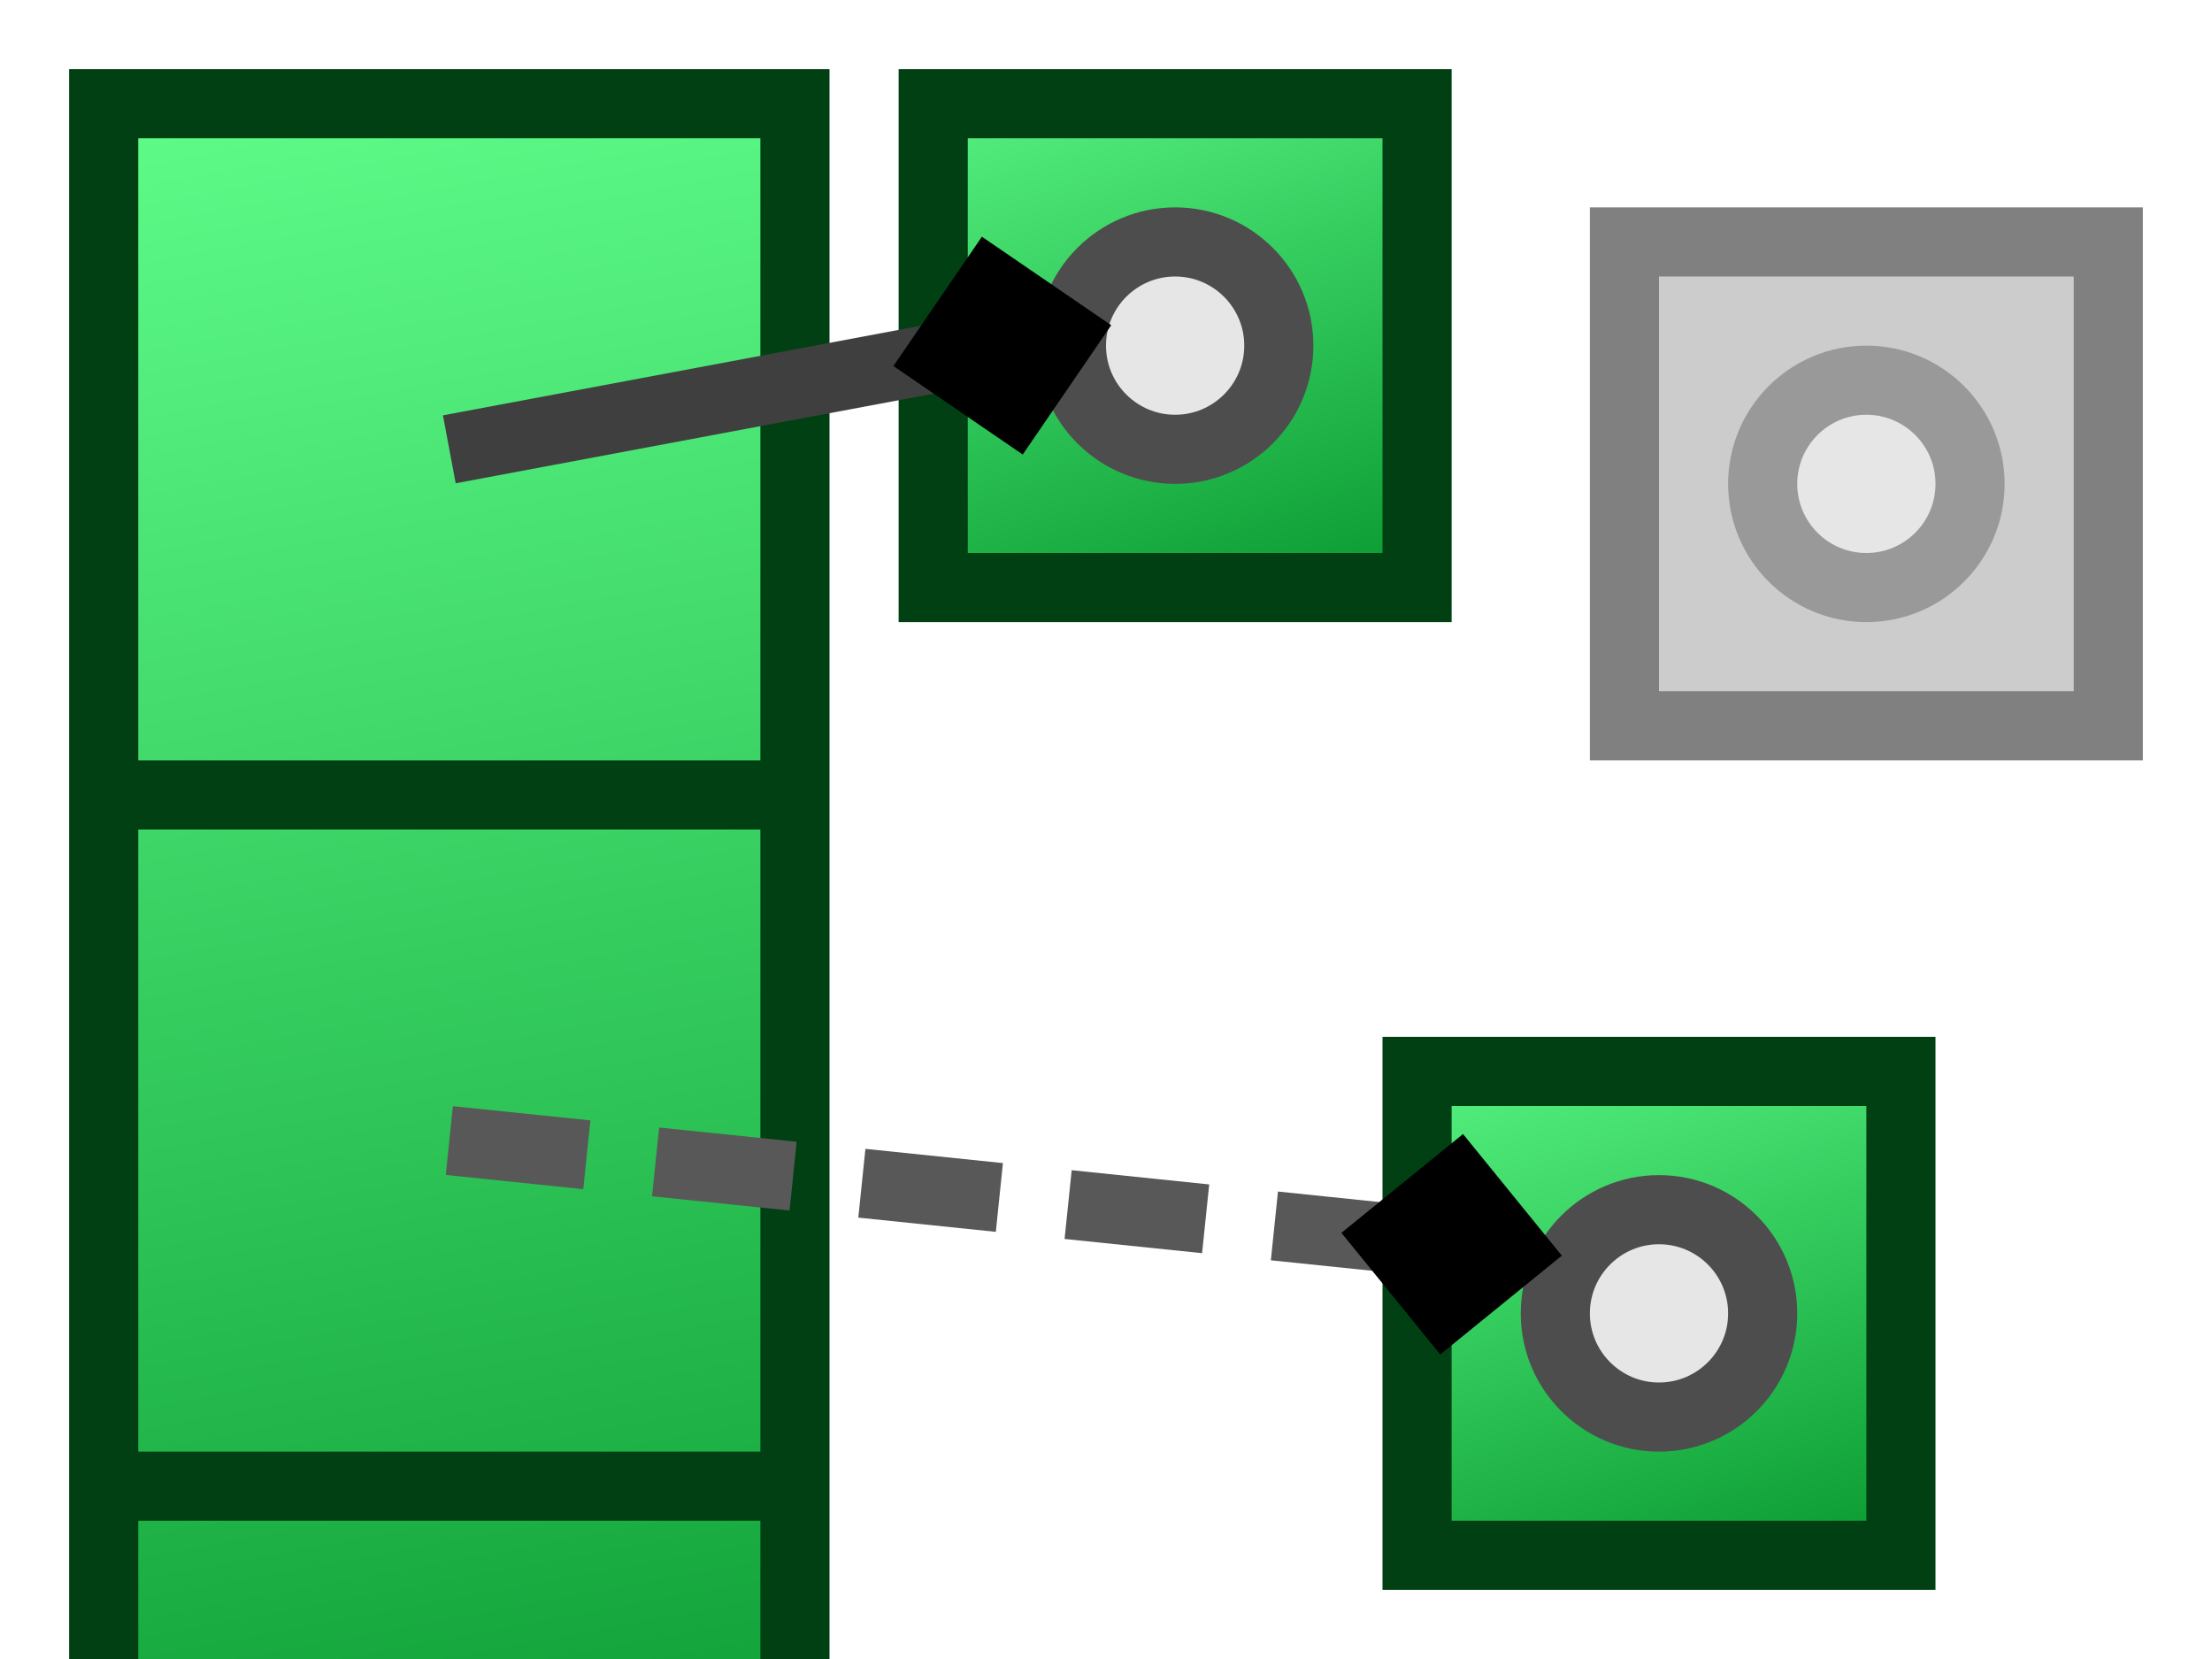
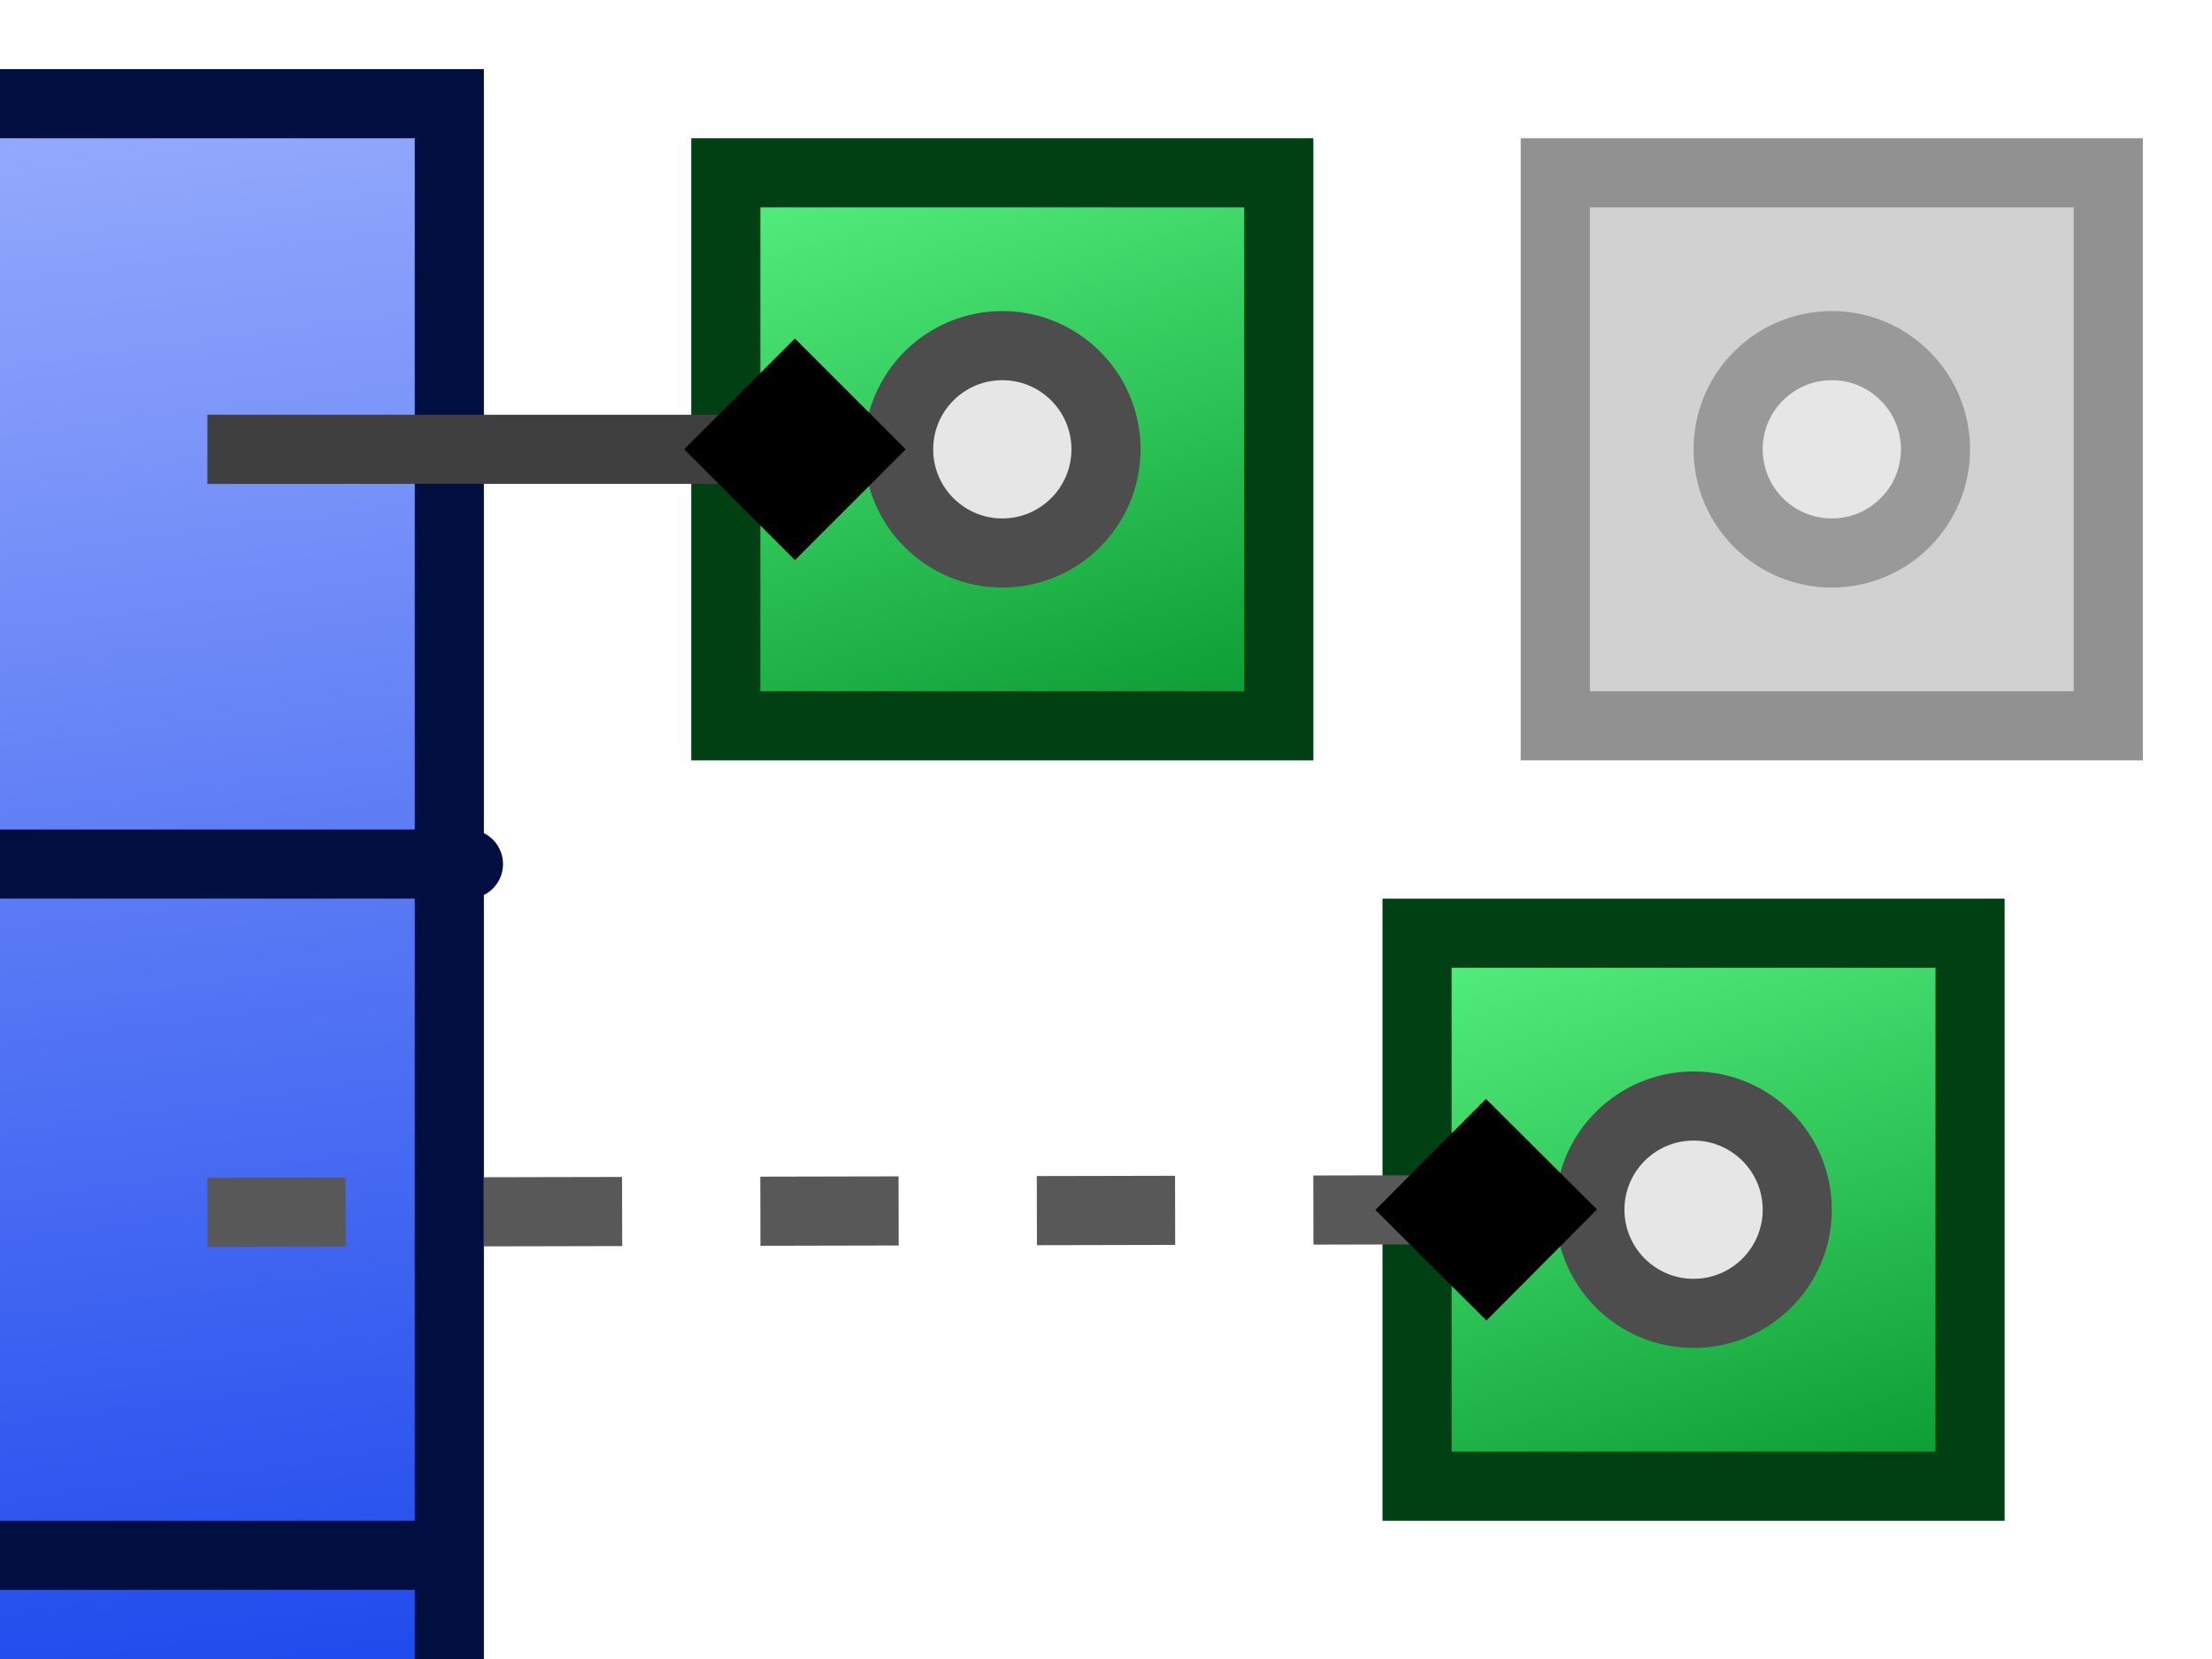
<svg xmlns="http://www.w3.org/2000/svg" xmlns:xlink="http://www.w3.org/1999/xlink" width="32" height="24" id="svg2985" version="1.1">
  <defs id="defs2987">
    <marker orient="auto" refY="0" refX="0" id="DiamondS" style="overflow:visible">
      <path id="path4078" d="M 0,-7.071 -7.071,0 0,7.071 7.071,0 0,-7.071 z" style="fill-rule:evenodd;stroke:#000000;stroke-width:1pt" transform="scale(0.2,0.2)" />
    </marker>
    <linearGradient id="linearGradient3779">
-       <stop style="stop-color:#008f27;stop-opacity:1;" offset="0" id="stop3781" />
-       <stop style="stop-color:#5efb89;stop-opacity:1;" offset="1" id="stop3783" />
+       <stop style="stop-color:#0031e9;stop-opacity:1;" offset="0" id="stop3781" />
+       <stop style="stop-color:#9baffd;stop-opacity:1;" offset="1" id="stop3783" />
    </linearGradient>
-     <linearGradient xlink:href="#linearGradient3779" id="linearGradient3785" x1="9" y1="30.5" x2="3" y2="1.5" gradientUnits="userSpaceOnUse" spreadMethod="pad" gradientTransform="matrix(1.111111,0,0,1,-0.1666668,8)" />
+     <linearGradient xlink:href="#linearGradient3779" id="linearGradient3785" x1="9" y1="30.5" x2="4.65" y2="0.5" gradientUnits="userSpaceOnUse" spreadMethod="pad" gradientTransform="matrix(1.111111,0,0,1,-5.166667,8)" />
    <linearGradient id="linearGradient3779-2">
      <stop style="stop-color:#00f242;stop-opacity:1;" offset="0" id="stop3781-9" />
      <stop style="stop-color:#b1fdc6;stop-opacity:1;" offset="1" id="stop3783-3" />
    </linearGradient>
    <linearGradient gradientTransform="translate(-1,-1)" y2="1.5" x2="3" y1="30.5" x1="9" spreadMethod="pad" gradientUnits="userSpaceOnUse" id="linearGradient3806" xlink:href="#linearGradient3779-2" />
    <linearGradient id="linearGradient3779-9">
      <stop style="stop-color:#00f242;stop-opacity:1;" offset="0" id="stop3781-1" />
      <stop style="stop-color:#b1fdc6;stop-opacity:1;" offset="1" id="stop3783-2" />
    </linearGradient>
    <linearGradient gradientTransform="translate(-1,-1)" y2="1.5" x2="3" y1="30.5" x1="9" spreadMethod="pad" gradientUnits="userSpaceOnUse" id="linearGradient3806-7" xlink:href="#linearGradient3779-9" />
    <linearGradient xlink:href="#linearGradient3779-7" id="linearGradient3785-5" x1="19" y1="9.5" x2="15.5" y2="0.5" gradientUnits="userSpaceOnUse" spreadMethod="pad" />
    <linearGradient id="linearGradient3779-7">
      <stop style="stop-color:#00f242;stop-opacity:1;" offset="0" id="stop3781-18" />
      <stop style="stop-color:#b1fdc6;stop-opacity:1;" offset="1" id="stop3783-27" />
    </linearGradient>
    <linearGradient gradientTransform="translate(-1,-1)" y2="1.5" x2="3" y1="30.5" x1="9" spreadMethod="pad" gradientUnits="userSpaceOnUse" id="linearGradient3855" xlink:href="#linearGradient3779-7" />
    <linearGradient xlink:href="#linearGradient3779-7-4" id="linearGradient3785-5-1" x1="19" y1="9.5" x2="15.5" y2="0.5" gradientUnits="userSpaceOnUse" spreadMethod="pad" />
    <linearGradient id="linearGradient3779-7-4">
      <stop style="stop-color:#00f242;stop-opacity:1;" offset="0" id="stop3781-18-8" />
      <stop style="stop-color:#b1fdc6;stop-opacity:1;" offset="1" id="stop3783-27-1" />
    </linearGradient>
    <linearGradient xlink:href="#linearGradient3779-7-7" id="linearGradient3785-5-4" x1="19" y1="9.5" x2="15.5" y2="0.5" gradientUnits="userSpaceOnUse" spreadMethod="pad" />
    <linearGradient id="linearGradient3779-7-7">
      <stop style="stop-color:#00f242;stop-opacity:1;" offset="0" id="stop3781-18-2" />
      <stop style="stop-color:#b1fdc6;stop-opacity:1;" offset="1" id="stop3783-27-8" />
    </linearGradient>
-     <linearGradient xlink:href="#linearGradient3779-3" id="linearGradient3785-6" x1="9" y1="30.5" x2="3" y2="1.5" gradientUnits="userSpaceOnUse" spreadMethod="pad" gradientTransform="matrix(1.111111,0,0,1,-0.1666668,8)" />
+     <linearGradient xlink:href="#linearGradient3779-3" id="linearGradient3785-6" x1="9" y1="30.5" x2="3" y2="1.5" gradientUnits="userSpaceOnUse" spreadMethod="pad" gradientTransform="matrix(1.111111,0,0,1,-5.166667,9)" />
    <linearGradient id="linearGradient3779-3">
      <stop style="stop-color:#008f27;stop-opacity:1;" offset="0" id="stop3781-8" />
      <stop style="stop-color:#5efb89;stop-opacity:1;" offset="1" id="stop3783-4" />
    </linearGradient>
    <linearGradient y2="1.5" x2="3" y1="30.5" x1="9" spreadMethod="pad" gradientTransform="matrix(1.111111,0,0,1,-1.166667,-1)" gradientUnits="userSpaceOnUse" id="linearGradient4479" xlink:href="#linearGradient3779-3" />
-     <linearGradient xlink:href="#linearGradient3779-6" id="linearGradient3785-95" x1="9" y1="30.5" x2="3" y2="1.5" gradientUnits="userSpaceOnUse" spreadMethod="pad" gradientTransform="matrix(1.111111,0,0,1,-0.1666668,8)" />
+     <linearGradient xlink:href="#linearGradient3779-6" id="linearGradient3785-95" x1="9" y1="30.5" x2="3" y2="1.5" gradientUnits="userSpaceOnUse" spreadMethod="pad" gradientTransform="matrix(1.111111,0,0,1,-5.166667,9)" />
    <linearGradient id="linearGradient3779-6">
      <stop style="stop-color:#008f27;stop-opacity:1;" offset="0" id="stop3781-84" />
      <stop style="stop-color:#5efb89;stop-opacity:1;" offset="1" id="stop3783-45" />
    </linearGradient>
    <linearGradient y2="1.5" x2="3" y1="30.5" x1="9" spreadMethod="pad" gradientTransform="matrix(1.111111,0,0,1,-1.166667,-1)" gradientUnits="userSpaceOnUse" id="linearGradient4479-5" xlink:href="#linearGradient3779-6" />
-     <linearGradient xlink:href="#linearGradient3779-21" id="linearGradient3785-7" x1="17.25" y1="10" x2="13.65" y2="0" gradientUnits="userSpaceOnUse" spreadMethod="pad" gradientTransform="matrix(1.111111,0,0,1,-0.1666668,8)" />
    <linearGradient id="linearGradient3779-21">
      <stop style="stop-color:#008f27;stop-opacity:1;" offset="0" id="stop3781-98" />
      <stop style="stop-color:#5efb89;stop-opacity:1;" offset="1" id="stop3783-9" />
    </linearGradient>
    <linearGradient y2="1.5" x2="3" y1="30.5" x1="9" spreadMethod="pad" gradientTransform="matrix(1.111111,0,0,1,-1.166667,-1)" gradientUnits="userSpaceOnUse" id="linearGradient4479-0" xlink:href="#linearGradient3779-21" />
    <linearGradient id="linearGradient3779-26">
      <stop style="stop-color:#008f27;stop-opacity:1;" offset="0" id="stop3781-7" />
      <stop style="stop-color:#5efb89;stop-opacity:1;" offset="1" id="stop3783-30" />
    </linearGradient>
    <linearGradient y2="1.5" x2="3" y1="30.5" x1="9" spreadMethod="pad" gradientTransform="matrix(1.111111,0,0,1,-1.166667,-1)" gradientUnits="userSpaceOnUse" id="linearGradient4479-2" xlink:href="#linearGradient3779-26" />
-     <linearGradient xlink:href="#linearGradient3779-77" id="linearGradient3785-8" x1="23.55" y1="28" x2="19.95" y2="18" gradientUnits="userSpaceOnUse" spreadMethod="pad" gradientTransform="matrix(1.111111,0,0,1,-0.1666668,3.999983)" />
    <linearGradient id="linearGradient3779-77">
      <stop style="stop-color:#008f27;stop-opacity:1;" offset="0" id="stop3781-4" />
      <stop style="stop-color:#5efb89;stop-opacity:1;" offset="1" id="stop3783-26" />
    </linearGradient>
    <linearGradient y2="1.5" x2="3" y1="30.5" x1="9" spreadMethod="pad" gradientTransform="matrix(1.111111,0,0,1,-1.166667,-1)" gradientUnits="userSpaceOnUse" id="linearGradient4479-9" xlink:href="#linearGradient3779-77" />
+     <linearGradient xlink:href="#linearGradient3779-21" id="linearGradient3093" gradientUnits="userSpaceOnUse" gradientTransform="matrix(1.269841,0,0,1.142857,-4.119047,8.785713)" spreadMethod="pad" x1="17.25" y1="10" x2="13.65" y2="0" />
+     <linearGradient xlink:href="#linearGradient3779-77" id="linearGradient3882" gradientUnits="userSpaceOnUse" gradientTransform="matrix(1.269841,0,0,1.142857,-3.119049,-0.7857335)" spreadMethod="pad" x1="23.55" y1="28" x2="19.95" y2="18" />
+     <marker orient="auto" refY="0" refX="0" id="DiamondS-3" style="overflow:visible">
+       <path id="path4078-8" d="M 0,-7.071 -7.071,0 0,7.071 7.071,0 0,-7.071 z" style="fill-rule:evenodd;stroke:#000000;stroke-width:1pt" transform="scale(0.2,0.2)" />
+     </marker>
  </defs>
  <g id="layer1" transform="translate(0,-8)">
-     <rect style="color:#000000;fill:url(#linearGradient3785);fill-opacity:1;stroke:#004012;stroke-width:1;stroke-linecap:butt;stroke-linejoin:miter;stroke-miterlimit:4;stroke-opacity:1;stroke-dasharray:none;stroke-dashoffset:0;marker:none;visibility:visible;display:inline;overflow:visible;enable-background:accumulate" id="rect2995" width="10" height="23.5" x="1.5" y="9.5" />
-     <path style="color:#000000;fill:url(#linearGradient3785-6);fill-opacity:1;fill-rule:nonzero;stroke:#004012;stroke-width:1;stroke-linecap:butt;stroke-linejoin:miter;stroke-miterlimit:4;stroke-opacity:1;stroke-dasharray:none;stroke-dashoffset:0;marker:none;visibility:visible;display:inline;overflow:visible;enable-background:accumulate" d="m 1.5,19.5 c 10,0 10,0 10,0" id="path3787" />
-     <path style="color:#000000;fill:url(#linearGradient3785-95);fill-opacity:1;fill-rule:nonzero;stroke:#004012;stroke-width:1;stroke-linecap:butt;stroke-linejoin:miter;stroke-miterlimit:4;stroke-opacity:1;stroke-dasharray:none;stroke-dashoffset:0;marker:none;visibility:visible;display:inline;overflow:visible;enable-background:accumulate" d="m 1.5,29.5 10,0 0,0 0,0" id="path3789" />
-     <rect style="color:#000000;fill:url(#linearGradient3785-7);fill-opacity:1;fill-rule:nonzero;stroke:#004012;stroke-width:1;stroke-linecap:butt;stroke-linejoin:miter;stroke-miterlimit:4;stroke-opacity:1;stroke-dasharray:none;stroke-dashoffset:0;marker:none;visibility:visible;display:inline;overflow:visible;enable-background:accumulate" id="rect2997" width="7" height="7" x="13.5" y="9.5" />
-     <path style="fill:#e6e6e6;stroke:#4d4d4d;stroke-width:1;stroke-miterlimit:4;stroke-opacity:1;stroke-dasharray:none" id="path2994" d="M 10,8 C 10,8.828 9.328,9.5 8.5,9.5 7.672,9.5 7,8.828 7,8 7,7.172 7.672,6.5 8.5,6.5 9.328,6.5 10,7.172 10,8 z" transform="translate(8.5,5)" />
-     <rect style="color:#000000;fill:#cccccc;fill-opacity:1;fill-rule:nonzero;stroke:#808080;stroke-width:1;stroke-linecap:butt;stroke-linejoin:miter;stroke-miterlimit:4;stroke-opacity:1;stroke-dasharray:none;stroke-dashoffset:0;marker:none;visibility:visible;display:inline;overflow:visible;enable-background:accumulate" id="rect2997-7" width="7" height="7" x="23.5" y="11.5" />
-     <path style="fill:#e6e6e6;stroke:#999999;stroke-width:1;stroke-miterlimit:4;stroke-opacity:1;stroke-dasharray:none" id="path2994-0" d="M 10,8 C 10,8.828 9.328,9.5 8.5,9.5 7.672,9.5 7,8.828 7,8 7,7.172 7.672,6.5 8.5,6.5 9.328,6.5 10,7.172 10,8 z" transform="translate(18.5,7)" />
-     <rect style="color:#000000;fill:url(#linearGradient3785-8);fill-opacity:1;fill-rule:nonzero;stroke:#004012;stroke-width:1;stroke-linecap:butt;stroke-linejoin:miter;stroke-miterlimit:4;stroke-opacity:1;stroke-dasharray:none;stroke-dashoffset:0;marker:none;visibility:visible;display:inline;overflow:visible;enable-background:accumulate" id="rect2997-4" width="7" height="7" x="20.5" y="23.5" />
-     <path style="fill:#e6e6e6;stroke:#4d4d4d;stroke-width:1;stroke-miterlimit:4;stroke-opacity:1;stroke-dasharray:none" id="path2994-4" d="M 10,8 C 10,8.828 9.328,9.5 8.5,9.5 7.672,9.5 7,8.828 7,8 7,7.172 7.672,6.5 8.5,6.5 9.328,6.5 10,7.172 10,8 z" transform="translate(15.5,19)" />
-     <path style="fill:none;stroke:#3f3f3f;stroke-width:1px;stroke-linecap:butt;stroke-linejoin:miter;stroke-opacity:1;marker-end:url(#DiamondS)" d="m 6.5,14.5 8,-1.5" id="path3983" />
-     <path style="fill:none;stroke:#585858;stroke-width:1;stroke-linecap:butt;stroke-linejoin:miter;stroke-miterlimit:4;stroke-opacity:1;stroke-dasharray:2, 1;stroke-dashoffset:0;marker-end:url(#DiamondS)" d="M 6.5,24.5 21,26" id="path3987" />
+     <g id="g3095">
+       <rect y="9.5" x="-1" height="23.5" width="7.5" id="rect2995" style="color:#000000;fill:url(#linearGradient3785);fill-opacity:1;stroke:#000e40;stroke-width:1;stroke-linecap:butt;stroke-linejoin:miter;stroke-miterlimit:4;stroke-opacity:1;stroke-dasharray:none;stroke-dashoffset:0;marker:none;visibility:visible;display:inline;overflow:visible;enable-background:accumulate" />
+       <path id="path3787" d="m -1,20.5 c 10,0 7.5,-1e-6 7.5,-1e-6" style="color:#000000;fill:url(#linearGradient3785-6);fill-opacity:1;fill-rule:nonzero;stroke:#000e40;stroke-width:1;stroke-linecap:butt;stroke-linejoin:miter;stroke-miterlimit:4;stroke-opacity:1;stroke-dasharray:none;stroke-dashoffset:0;marker:none;visibility:visible;display:inline;overflow:visible;enable-background:accumulate" />
+       <path id="path3789" d="m -1,30.5 7.5,-1e-6 0,0 0,0" style="color:#000000;fill:url(#linearGradient3785-95);fill-opacity:1;fill-rule:nonzero;stroke:#000e40;stroke-width:1;stroke-linecap:butt;stroke-linejoin:miter;stroke-miterlimit:4;stroke-opacity:1;stroke-dasharray:none;stroke-dashoffset:0;marker:none;visibility:visible;display:inline;overflow:visible;enable-background:accumulate" />
+     </g>
+     <g id="g3085" transform="translate(-1,0)">
+       <rect y="10.5" x="11.5" height="8" width="8" id="rect2997" style="color:#000000;fill:url(#linearGradient3093);fill-opacity:1;fill-rule:nonzero;stroke:#004012;stroke-width:1;stroke-linecap:butt;stroke-linejoin:miter;stroke-miterlimit:4;stroke-opacity:1;stroke-dasharray:none;stroke-dashoffset:0;marker:none;visibility:visible;display:inline;overflow:visible;enable-background:accumulate" />
+       <path transform="translate(7,6.5)" d="M 10,8 C 10,8.828 9.328,9.5 8.5,9.5 7.672,9.5 7,8.828 7,8 7,7.172 7.672,6.5 8.5,6.5 9.328,6.5 10,7.172 10,8 z" id="path2994" style="fill:#e6e6e6;stroke:#4d4d4d;stroke-width:1;stroke-miterlimit:4;stroke-opacity:1;stroke-dasharray:none" />
+     </g>
+     <g id="g3089">
+       <rect y="10.5" x="22.5" height="8" width="8" id="rect2997-7" style="color:#000000;fill:#d1d1d1;fill-opacity:1;fill-rule:nonzero;stroke:#919191;stroke-width:1;stroke-linecap:butt;stroke-linejoin:miter;stroke-miterlimit:4;stroke-opacity:1;stroke-dasharray:none;stroke-dashoffset:0;marker:none;visibility:visible;display:inline;overflow:visible;enable-background:accumulate" />
+       <path transform="translate(18,6.5)" d="M 10,8 C 10,8.828 9.328,9.5 8.5,9.5 7.672,9.5 7,8.828 7,8 7,7.172 7.672,6.5 8.5,6.5 9.328,6.5 10,7.172 10,8 z" id="path2994-0" style="fill:#e6e6e6;stroke:#999999;stroke-width:1;stroke-miterlimit:4;stroke-opacity:1;stroke-dasharray:none" />
+     </g>
+     <g id="g3884">
+       <rect y="21.5" x="20.5" height="8" width="8" id="rect2997-4" style="color:#000000;fill:url(#linearGradient3882);fill-opacity:1;fill-rule:nonzero;stroke:#004012;stroke-width:1;stroke-linecap:butt;stroke-linejoin:miter;stroke-miterlimit:4;stroke-opacity:1;stroke-dasharray:none;stroke-dashoffset:0;marker:none;visibility:visible;display:inline;overflow:visible;enable-background:accumulate" />
+       <path transform="translate(16,17.5)" d="M 10,8 C 10,8.828 9.328,9.5 8.5,9.5 7.672,9.5 7,8.828 7,8 7,7.172 7.672,6.5 8.5,6.5 9.328,6.5 10,7.172 10,8 z" id="path2994-4" style="fill:#e6e6e6;stroke:#4d4d4d;stroke-width:1;stroke-miterlimit:4;stroke-opacity:1;stroke-dasharray:none" />
+     </g>
+     <path style="fill:none;stroke:#3f3f3f;stroke-width:1px;stroke-linecap:butt;stroke-linejoin:miter;stroke-opacity:1;marker-end:url(#DiamondS)" d="m 3,14.5 8.5,0" id="path3983" />
+     <path style="fill:none;stroke:#585858;stroke-width:1;stroke-linecap:butt;stroke-linejoin:miter;stroke-miterlimit:4;stroke-opacity:1;stroke-dasharray:2, 2;stroke-dashoffset:0;marker-end:url(#DiamondS)" d="M 3,25.539 21.5,25.5" id="path3987" />
  </g>
</svg>
